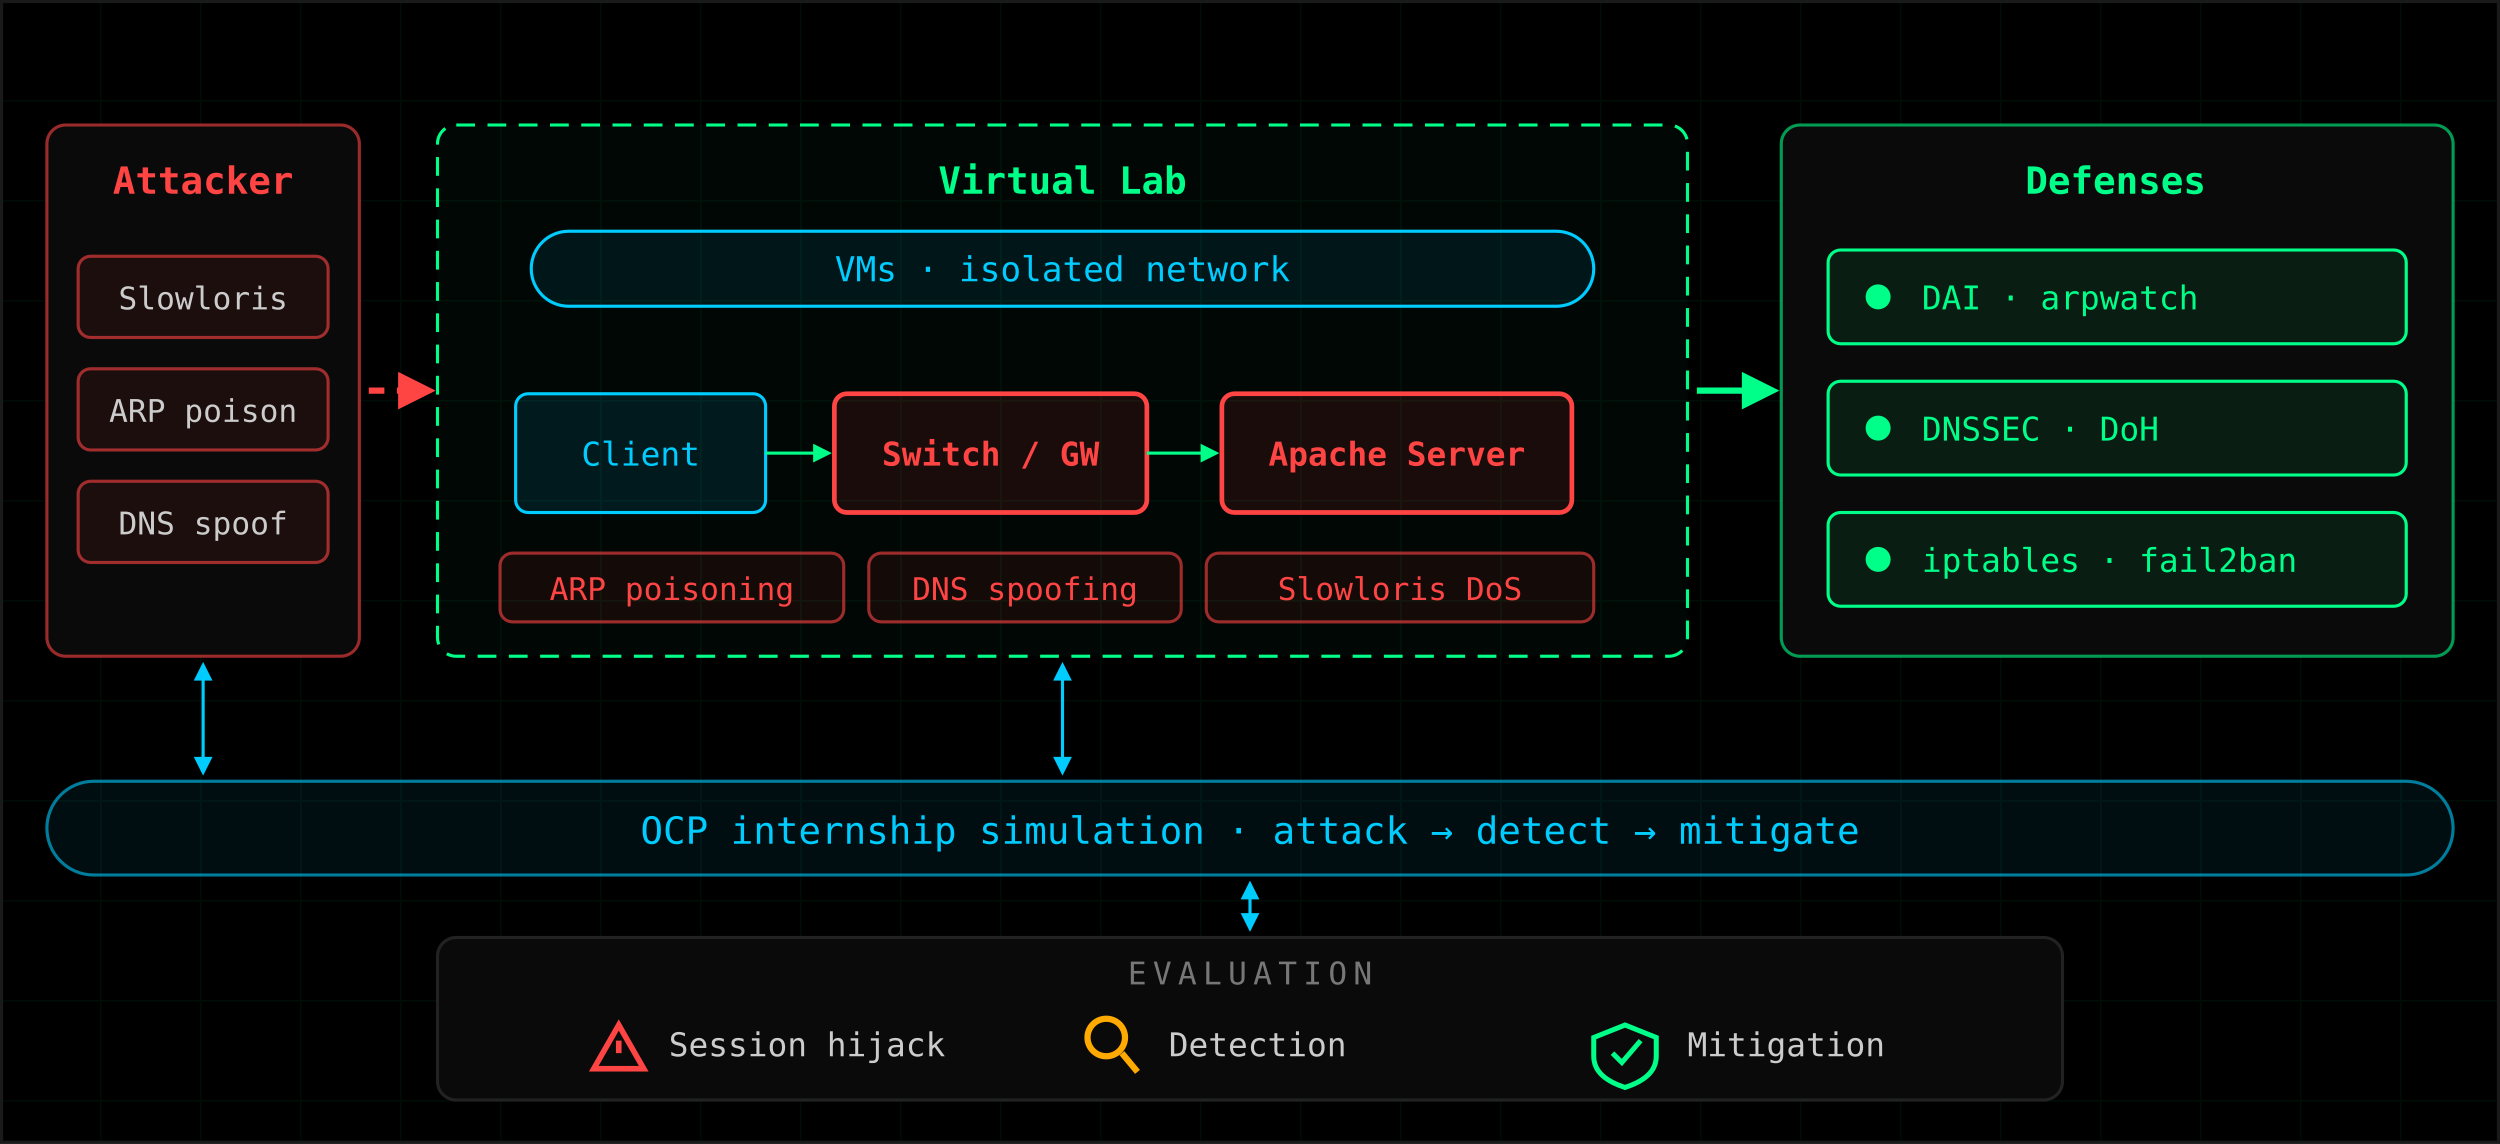
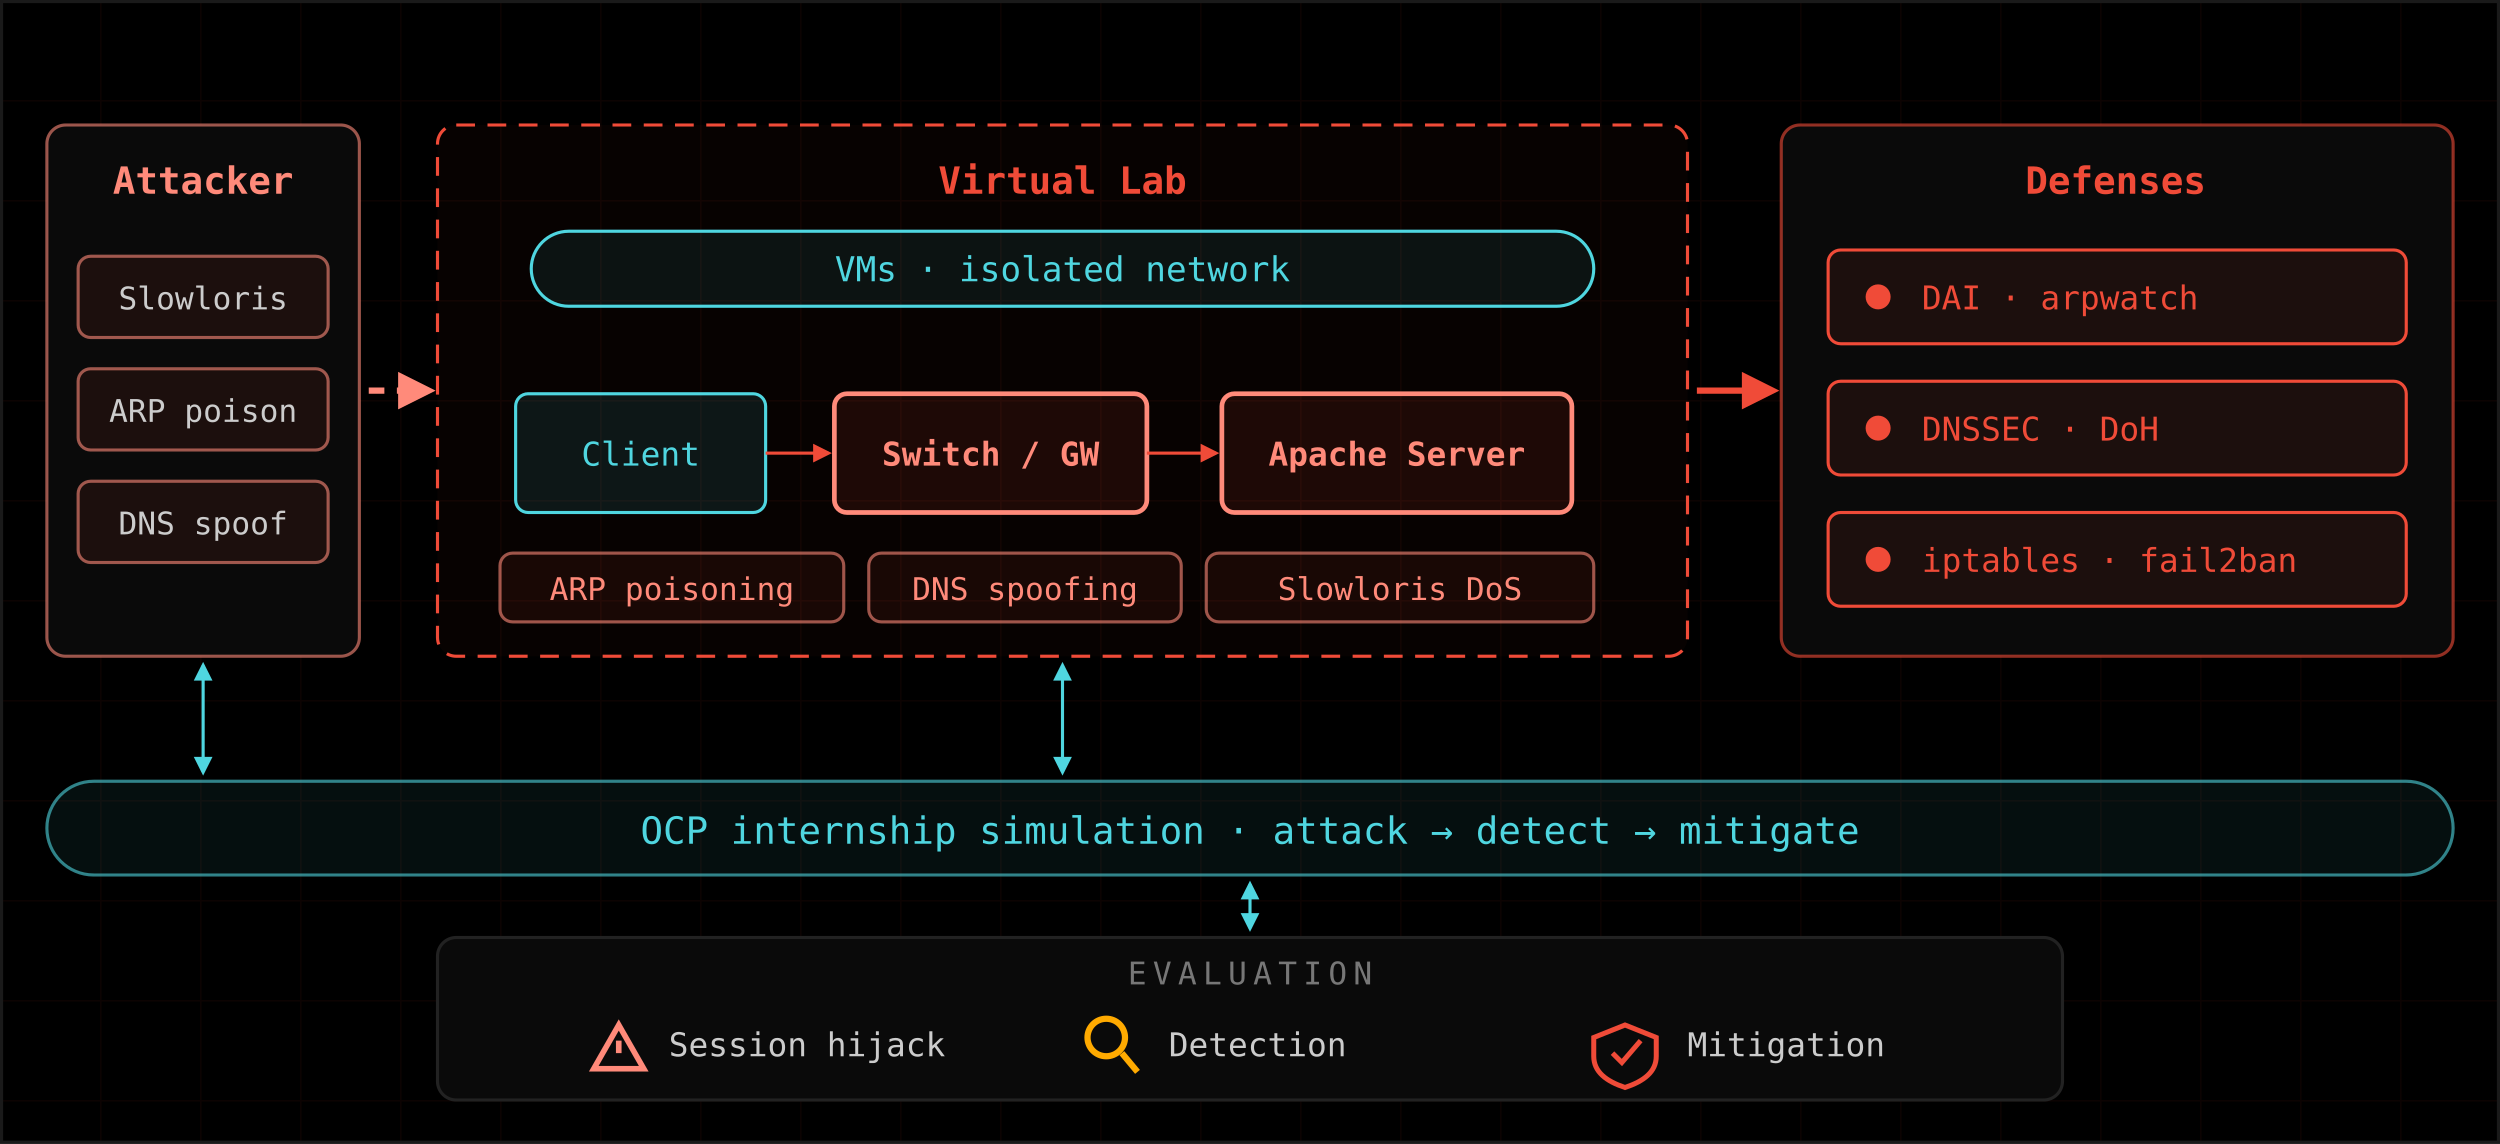
<svg xmlns="http://www.w3.org/2000/svg" viewBox="0 0 800 366" role="img" aria-label="Architecture: an attacker runs Slowloris DoS, ARP poisoning and DNS spoofing against a client, switch and Apache server in an isolated virtual lab; defenses are DAI, arpwatch, DNSSEC, DoH, iptables and fail2ban">
  <defs>
    <pattern id="g" width="32" height="32" patternUnits="userSpaceOnUse">
-       <path d="M32 0H0V32" fill="none" stroke="#00ff88" stroke-opacity=".05" />
+       <path d="M32 0H0V32" fill="none" stroke="#f04b38" stroke-opacity=".05" />
    </pattern>
    <marker id="a" viewBox="0 0 10 10" refX="8" refY="5" markerWidth="6" markerHeight="6" orient="auto">
-       <path d="M0 0L10 5L0 10z" fill="#00ff88" />
+       <path d="M0 0L10 5L0 10z" fill="#f04b38" />
    </marker>
    <marker id="r" viewBox="0 0 10 10" refX="8" refY="5" markerWidth="6" markerHeight="6" orient="auto">
-       <path d="M0 0L10 5L0 10z" fill="#ff4444" />
+       <path d="M0 0L10 5L0 10z" fill="#ff8a7a" />
    </marker>
    <marker id="c" viewBox="0 0 10 10" refX="8" refY="5" markerWidth="6" markerHeight="6" orient="auto-start-reverse">
-       <path d="M0 0L10 5L0 10z" fill="#00ccff" />
+       <path d="M0 0L10 5L0 10z" fill="#4fd6e0" />
    </marker>
  </defs>
  <g font-family="'JetBrains Mono',ui-monospace,Menlo,Consolas,monospace" font-size="11" text-anchor="middle">
    <rect width="800" height="366" fill="#000" />
    <rect width="800" height="366" fill="url(#g)" />
    <rect x=".5" y=".5" width="799" height="365" fill="none" stroke="#1a1a1a" />
-     <rect x="15" y="40" width="100" height="170" rx="6" fill="#0a0a0a" stroke="#ff4444" stroke-opacity=".6" />
-     <text x="65" y="62" fill="#ff4444" font-weight="700" font-size="12">Attacker</text>
+     <rect x="15" y="40" width="100" height="170" rx="6" fill="#0a0a0a" stroke="#ff8a7a" stroke-opacity=".6" />
+     <text x="65" y="62" fill="#ff8a7a" font-weight="700" font-size="12">Attacker</text>
    <g font-size="10">
-       <rect x="25" y="82" width="80" height="26" rx="4" fill="rgba(255,68,68,.08)" stroke="#ff4444" stroke-opacity=".6" />
+       <rect x="25" y="82" width="80" height="26" rx="4" fill="rgba(240,75,56,.08)" stroke="#ff8a7a" stroke-opacity=".6" />
      <text x="65" y="99" fill="#ccc">Slowloris</text>
-       <rect x="25" y="118" width="80" height="26" rx="4" fill="rgba(255,68,68,.08)" stroke="#ff4444" stroke-opacity=".6" />
+       <rect x="25" y="118" width="80" height="26" rx="4" fill="rgba(240,75,56,.08)" stroke="#ff8a7a" stroke-opacity=".6" />
      <text x="65" y="135" fill="#ccc">ARP poison</text>
-       <rect x="25" y="154" width="80" height="26" rx="4" fill="rgba(255,68,68,.08)" stroke="#ff4444" stroke-opacity=".6" />
+       <rect x="25" y="154" width="80" height="26" rx="4" fill="rgba(240,75,56,.08)" stroke="#ff8a7a" stroke-opacity=".6" />
      <text x="65" y="171" fill="#ccc">DNS spoof</text>
    </g>
-     <line x1="118" y1="125" x2="137" y2="125" stroke="#ff4444" stroke-width="2" stroke-dasharray="5 4" marker-end="url(#r)" />
-     <rect x="140" y="40" width="400" height="170" rx="6" fill="rgba(0,255,136,.03)" stroke="#00ff88" stroke-dasharray="6 4" />
-     <text x="340" y="62" fill="#00ff88" font-weight="700" font-size="12">Virtual Lab</text>
-     <rect x="170" y="74" width="340" height="24" rx="12" fill="rgba(0,204,255,.08)" stroke="#00ccff" />
-     <text x="340" y="90" fill="#00ccff" font-size="11">VMs · isolated network</text>
-     <rect x="165" y="126" width="80" height="38" rx="4" fill="rgba(0,204,255,.1)" stroke="#00ccff" />
-     <text x="205" y="149" fill="#00ccff" font-size="10.5">Client</text>
-     <line x1="245" y1="145" x2="265" y2="145" stroke="#00ff88" marker-end="url(#a)" />
-     <rect x="267" y="126" width="100" height="38" rx="4" fill="rgba(255,68,68,.1)" stroke="#ff4444" stroke-width="1.5" />
-     <text x="317" y="149" fill="#ff4444" font-size="10.5" font-weight="700">Switch / GW</text>
-     <line x1="367" y1="145" x2="389" y2="145" stroke="#00ff88" marker-end="url(#a)" />
-     <rect x="391" y="126" width="112" height="38" rx="4" fill="rgba(255,68,68,.1)" stroke="#ff4444" stroke-width="1.5" />
-     <text x="447" y="149" fill="#ff4444" font-size="10.5" font-weight="700">Apache Server</text>
+     <line x1="118" y1="125" x2="137" y2="125" stroke="#ff8a7a" stroke-width="2" stroke-dasharray="5 4" marker-end="url(#r)" />
+     <rect x="140" y="40" width="400" height="170" rx="6" fill="rgba(240,75,56,.03)" stroke="#f04b38" stroke-dasharray="6 4" />
+     <text x="340" y="62" fill="#f04b38" font-weight="700" font-size="12">Virtual Lab</text>
+     <rect x="170" y="74" width="340" height="24" rx="12" fill="rgba(79,214,224,.08)" stroke="#4fd6e0" />
+     <text x="340" y="90" fill="#4fd6e0" font-size="11">VMs · isolated network</text>
+     <rect x="165" y="126" width="80" height="38" rx="4" fill="rgba(79,214,224,.1)" stroke="#4fd6e0" />
+     <text x="205" y="149" fill="#4fd6e0" font-size="10.5">Client</text>
+     <line x1="245" y1="145" x2="265" y2="145" stroke="#f04b38" marker-end="url(#a)" />
+     <rect x="267" y="126" width="100" height="38" rx="4" fill="rgba(240,75,56,.1)" stroke="#ff8a7a" stroke-width="1.5" />
+     <text x="317" y="149" fill="#ff8a7a" font-size="10.5" font-weight="700">Switch / GW</text>
+     <line x1="367" y1="145" x2="389" y2="145" stroke="#f04b38" marker-end="url(#a)" />
+     <rect x="391" y="126" width="112" height="38" rx="4" fill="rgba(240,75,56,.1)" stroke="#ff8a7a" stroke-width="1.5" />
+     <text x="447" y="149" fill="#ff8a7a" font-size="10.5" font-weight="700">Apache Server</text>
    <g font-size="10">
-       <rect x="160" y="177" width="110" height="22" rx="4" fill="rgba(255,68,68,.08)" stroke="#ff4444" stroke-opacity=".6" />
-       <text x="215" y="192" fill="#ff4444">ARP poisoning</text>
-       <rect x="278" y="177" width="100" height="22" rx="4" fill="rgba(255,68,68,.08)" stroke="#ff4444" stroke-opacity=".6" />
-       <text x="328" y="192" fill="#ff4444">DNS spoofing</text>
-       <rect x="386" y="177" width="124" height="22" rx="4" fill="rgba(255,68,68,.08)" stroke="#ff4444" stroke-opacity=".6" />
-       <text x="448" y="192" fill="#ff4444">Slowloris DoS</text>
+       <rect x="160" y="177" width="110" height="22" rx="4" fill="rgba(240,75,56,.08)" stroke="#ff8a7a" stroke-opacity=".6" />
+       <text x="215" y="192" fill="#ff8a7a">ARP poisoning</text>
+       <rect x="278" y="177" width="100" height="22" rx="4" fill="rgba(240,75,56,.08)" stroke="#ff8a7a" stroke-opacity=".6" />
+       <text x="328" y="192" fill="#ff8a7a">DNS spoofing</text>
+       <rect x="386" y="177" width="124" height="22" rx="4" fill="rgba(240,75,56,.08)" stroke="#ff8a7a" stroke-opacity=".6" />
+       <text x="448" y="192" fill="#ff8a7a">Slowloris DoS</text>
    </g>
-     <line x1="543" y1="125" x2="567" y2="125" stroke="#00ff88" stroke-width="2" marker-end="url(#a)" />
-     <rect x="570" y="40" width="215" height="170" rx="6" fill="#0a0a0a" stroke="#00ff88" stroke-opacity=".6" />
-     <text x="677" y="62" fill="#00ff88" font-weight="700" font-size="12">Defenses</text>
-     <rect x="585" y="80" width="185" height="30" rx="4" fill="rgba(0,255,136,.08)" stroke="#00ff88" />
-     <circle cx="601" cy="95" r="4" fill="#00ff88" />
-     <text x="615" y="99" fill="#00ff88" font-size="10.5" text-anchor="start">DAI · arpwatch</text>
-     <rect x="585" y="122" width="185" height="30" rx="4" fill="rgba(0,255,136,.08)" stroke="#00ff88" />
-     <circle cx="601" cy="137" r="4" fill="#00ff88" />
-     <text x="615" y="141" fill="#00ff88" font-size="10.5" text-anchor="start">DNSSEC · DoH</text>
-     <rect x="585" y="164" width="185" height="30" rx="4" fill="rgba(0,255,136,.08)" stroke="#00ff88" />
-     <circle cx="601" cy="179" r="4" fill="#00ff88" />
-     <text x="615" y="183" fill="#00ff88" font-size="10.5" text-anchor="start">iptables · fail2ban</text>
-     <line x1="65" y1="213" x2="65" y2="247" stroke="#00ccff" marker-start="url(#c)" marker-end="url(#c)" />
-     <line x1="340" y1="213" x2="340" y2="247" stroke="#00ccff" marker-start="url(#c)" marker-end="url(#c)" />
-     <rect x="15" y="250" width="770" height="30" rx="15" fill="rgba(0,204,255,.07)" stroke="#00ccff" stroke-opacity=".6" />
-     <text x="400" y="270" fill="#00ccff" font-size="12">OCP internship simulation  ·  attack → detect → mitigate</text>
-     <line x1="400" y1="283" x2="400" y2="297" stroke="#00ccff" marker-start="url(#c)" marker-end="url(#c)" />
+     <line x1="543" y1="125" x2="567" y2="125" stroke="#f04b38" stroke-width="2" marker-end="url(#a)" />
+     <rect x="570" y="40" width="215" height="170" rx="6" fill="#0a0a0a" stroke="#f04b38" stroke-opacity=".6" />
+     <text x="677" y="62" fill="#f04b38" font-weight="700" font-size="12">Defenses</text>
+     <rect x="585" y="80" width="185" height="30" rx="4" fill="rgba(240,75,56,.08)" stroke="#f04b38" />
+     <circle cx="601" cy="95" r="4" fill="#f04b38" />
+     <text x="615" y="99" fill="#f04b38" font-size="10.5" text-anchor="start">DAI · arpwatch</text>
+     <rect x="585" y="122" width="185" height="30" rx="4" fill="rgba(240,75,56,.08)" stroke="#f04b38" />
+     <circle cx="601" cy="137" r="4" fill="#f04b38" />
+     <text x="615" y="141" fill="#f04b38" font-size="10.5" text-anchor="start">DNSSEC · DoH</text>
+     <rect x="585" y="164" width="185" height="30" rx="4" fill="rgba(240,75,56,.08)" stroke="#f04b38" />
+     <circle cx="601" cy="179" r="4" fill="#f04b38" />
+     <text x="615" y="183" fill="#f04b38" font-size="10.5" text-anchor="start">iptables · fail2ban</text>
+     <line x1="65" y1="213" x2="65" y2="247" stroke="#4fd6e0" marker-start="url(#c)" marker-end="url(#c)" />
+     <line x1="340" y1="213" x2="340" y2="247" stroke="#4fd6e0" marker-start="url(#c)" marker-end="url(#c)" />
+     <rect x="15" y="250" width="770" height="30" rx="15" fill="rgba(79,214,224,.07)" stroke="#4fd6e0" stroke-opacity=".6" />
+     <text x="400" y="270" fill="#4fd6e0" font-size="12">OCP internship simulation  ·  attack → detect → mitigate</text>
+     <line x1="400" y1="283" x2="400" y2="297" stroke="#4fd6e0" marker-start="url(#c)" marker-end="url(#c)" />
    <rect x="140" y="300" width="520" height="52" rx="6" fill="#0a0a0a" stroke="#222" />
    <text x="400" y="315" fill="#777" font-size="10" letter-spacing="2">EVALUATION</text>
    <g font-size="10.5" fill="#ccc">
-       <path d="M190 342l8-14 8 14z" fill="none" stroke="#ff4444" stroke-width="1.8" />
-       <line x1="198" y1="333" x2="198" y2="337" stroke="#ff4444" stroke-width="1.8" />
+       <path d="M190 342l8-14 8 14z" fill="none" stroke="#ff8a7a" stroke-width="1.8" />
+       <line x1="198" y1="333" x2="198" y2="337" stroke="#ff8a7a" stroke-width="1.8" />
      <text x="214" y="338" text-anchor="start">Session hijack</text>
      <circle cx="354" cy="332" r="6" fill="none" stroke="#ffaa00" stroke-width="2" />
      <line x1="359" y1="337" x2="364" y2="343" stroke="#ffaa00" stroke-width="2" />
      <text x="374" y="338" text-anchor="start">Detection</text>
-       <path d="M520 328l10 4v6c0 5-4 8-10 10c-6-2-10-5-10-10v-6z" fill="none" stroke="#00ff88" stroke-width="1.6" />
-       <path d="M516 337l3 3 6-7" fill="none" stroke="#00ff88" stroke-width="1.6" />
+       <path d="M520 328l10 4v6c0 5-4 8-10 10c-6-2-10-5-10-10v-6z" fill="none" stroke="#f04b38" stroke-width="1.6" />
+       <path d="M516 337l3 3 6-7" fill="none" stroke="#f04b38" stroke-width="1.6" />
      <text x="540" y="338" text-anchor="start">Mitigation</text>
    </g>
  </g>
</svg>
